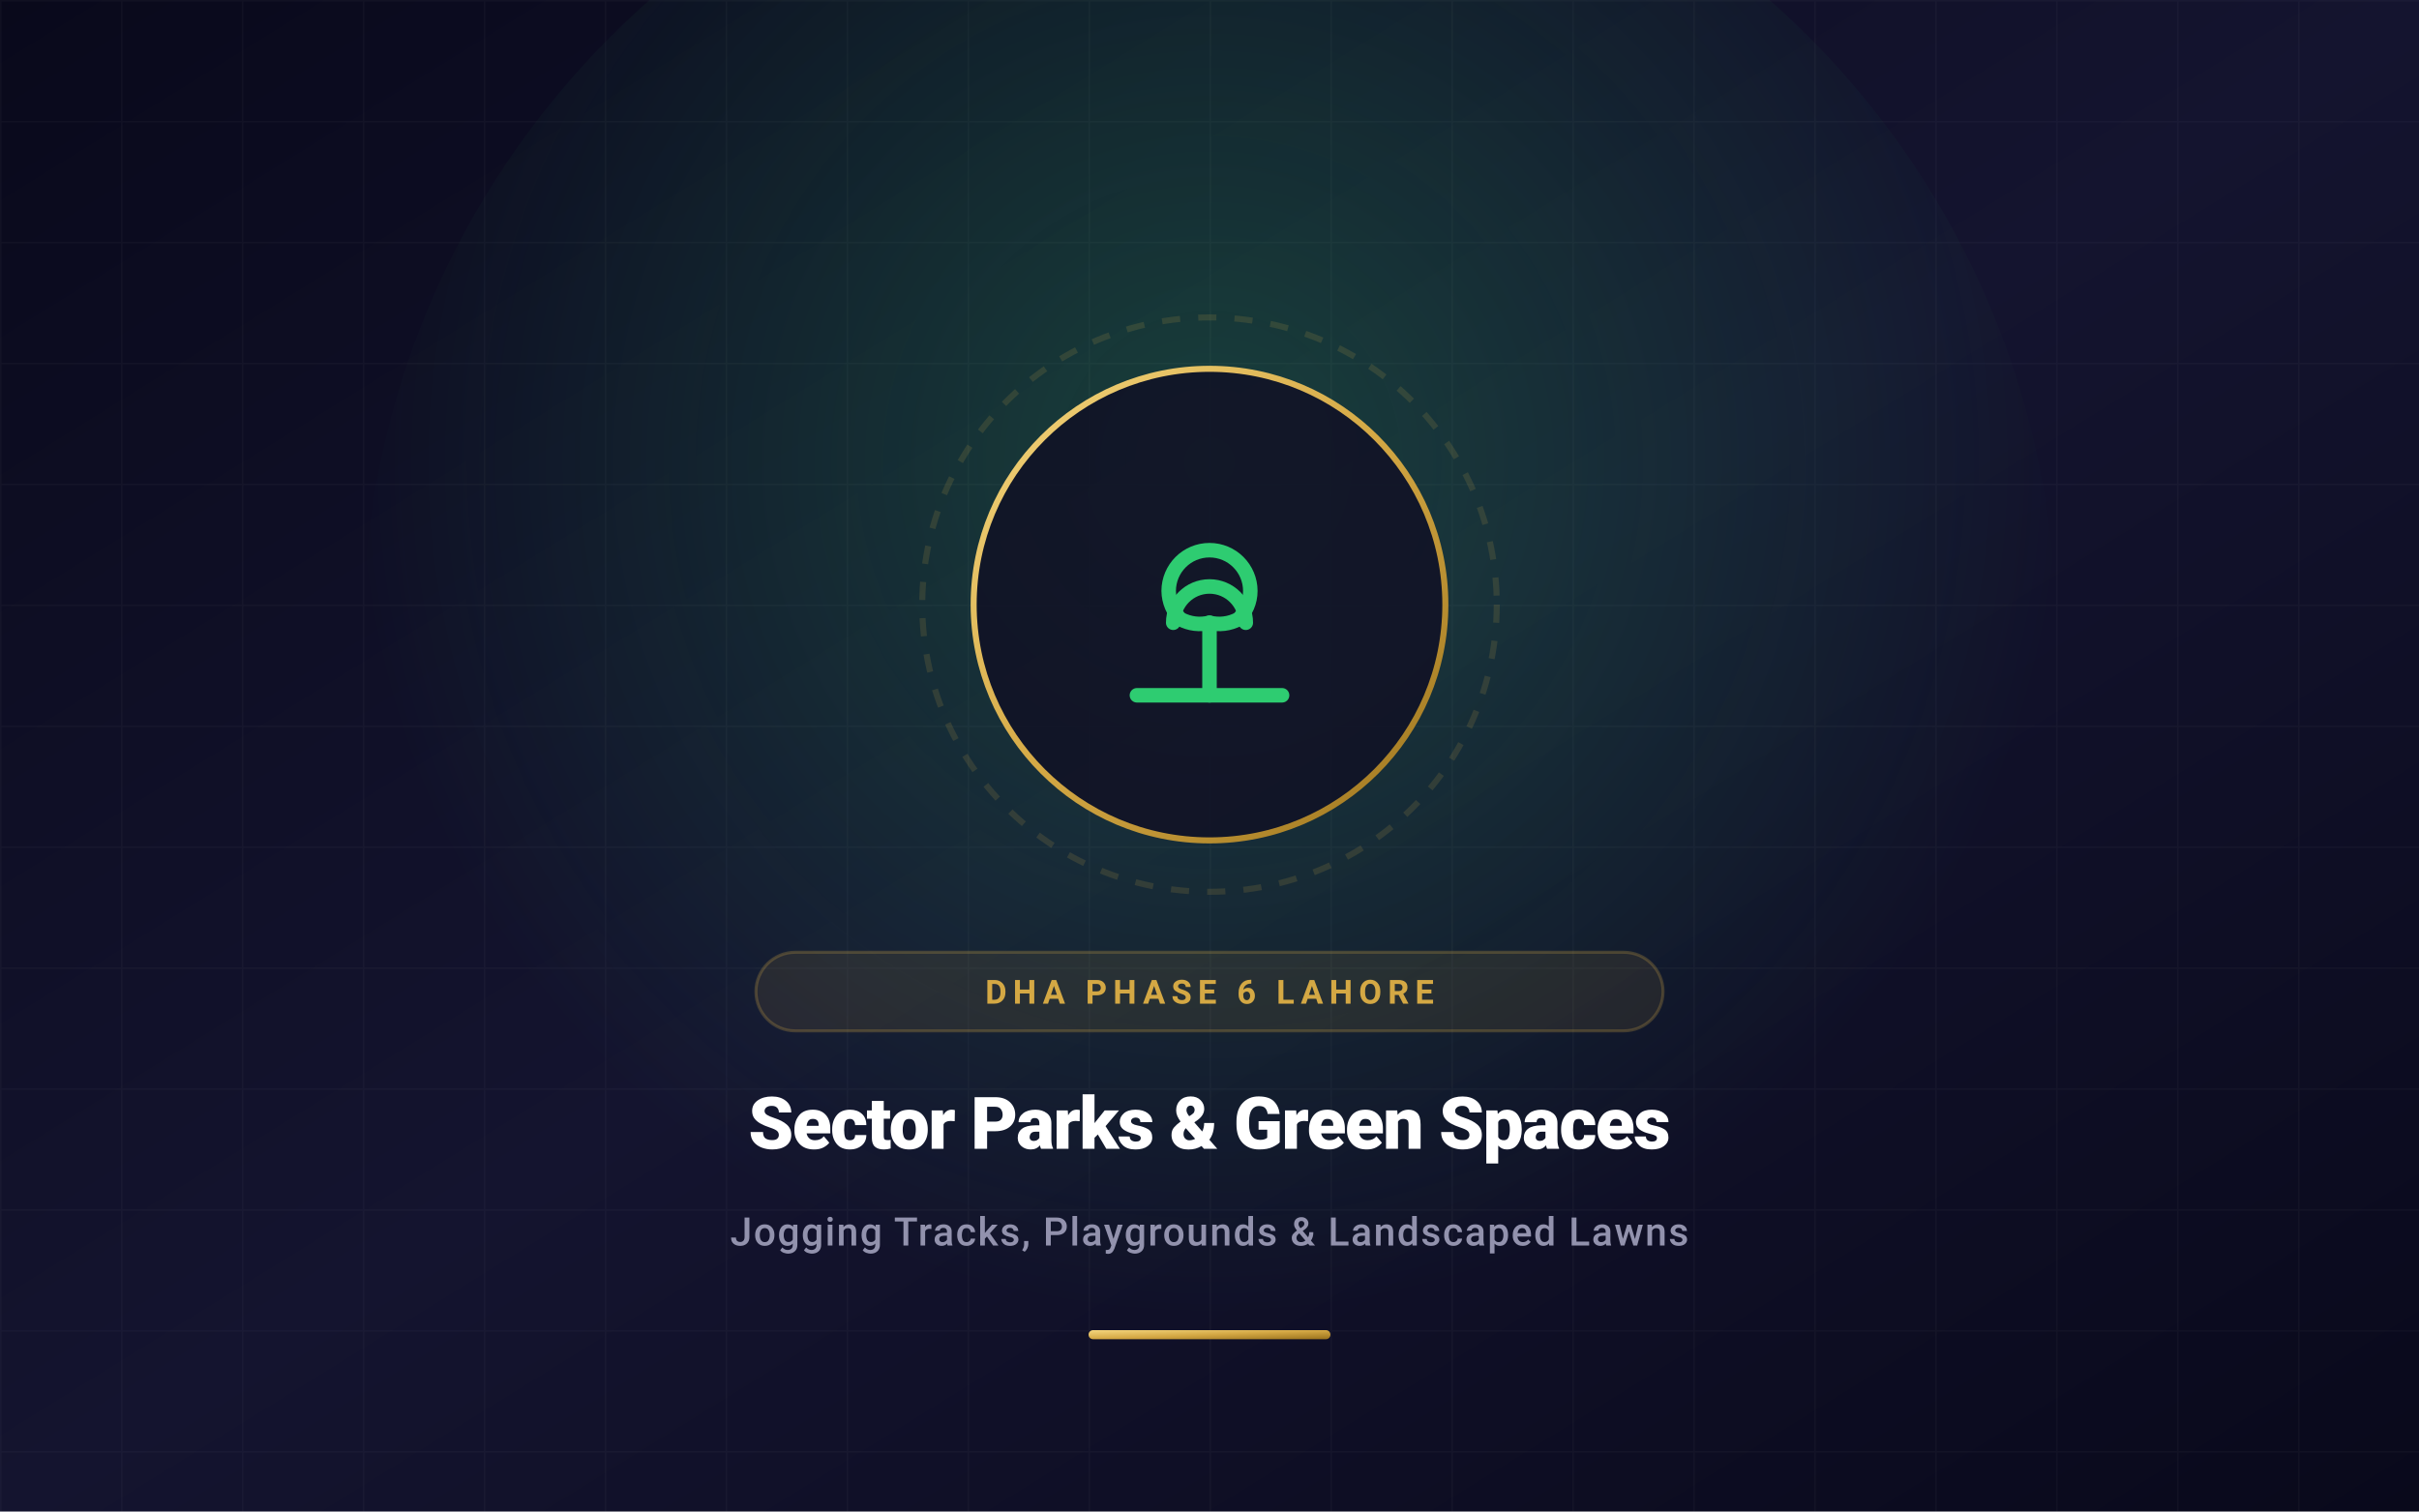
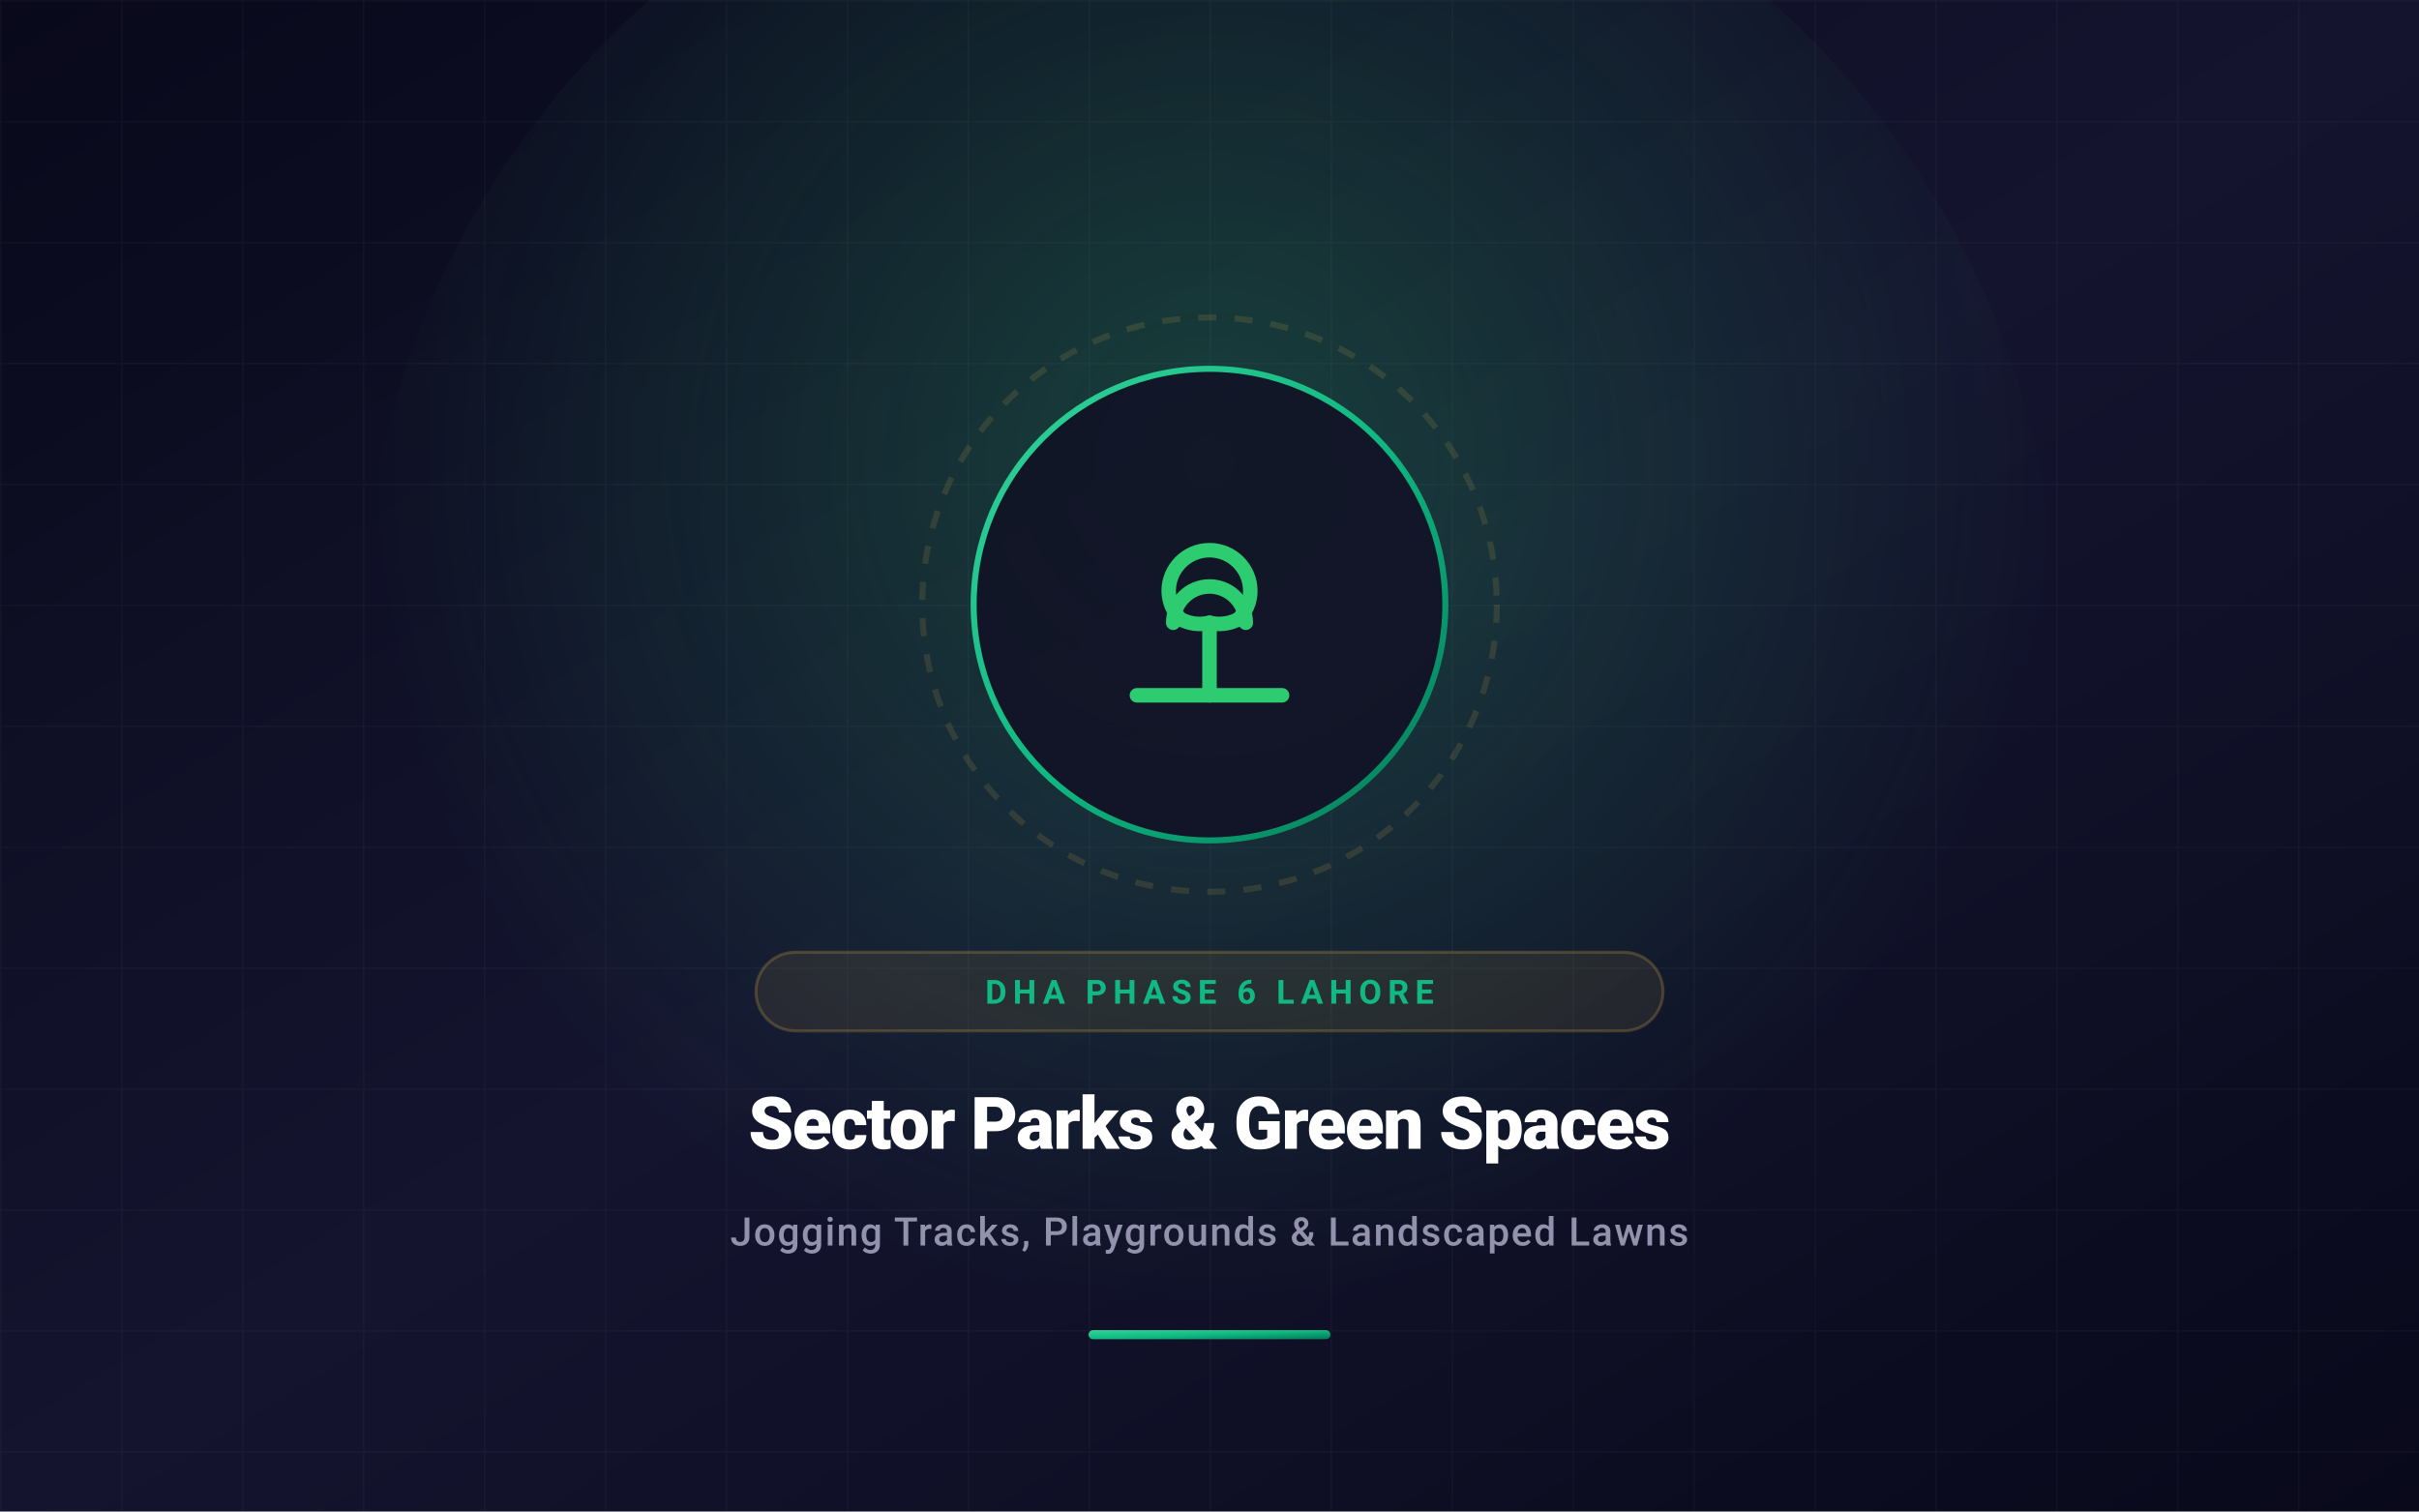
<svg xmlns="http://www.w3.org/2000/svg" viewBox="0 0 800 500" width="800" height="500">
  <defs>
    <linearGradient id="bg" x1="0%" y1="0%" x2="100%" y2="100%">
      <stop offset="0%" stop-color="#09091b" />
      <stop offset="50%" stop-color="#14142f" />
      <stop offset="100%" stop-color="#09091b" />
    </linearGradient>
    <radialGradient id="glow" cx="50%" cy="40%" r="50%">
      <stop offset="0%" stop-color="#2ecc71" stop-opacity="0.25" />
      <stop offset="100%" stop-color="#2ecc71" stop-opacity="0" />
    </radialGradient>
    <linearGradient id="gold" x1="0%" y1="0%" x2="100%" y2="100%">
-       <stop offset="0%" stop-color="#f5d77f" />
-       <stop offset="50%" stop-color="#d4a844" />
-       <stop offset="100%" stop-color="#9a721c" />
+       <stop offset="0%" stop-color="#34d399" />
+       <stop offset="50%" stop-color="#10b981" />
+       <stop offset="100%" stop-color="#047857" />
    </linearGradient>
    <pattern id="grid" width="40" height="40" patternUnits="userSpaceOnUse">
      <path d="M 40 0 L 0 0 0 40" fill="none" stroke="rgba(255,255,255,0.03)" stroke-width="1" />
    </pattern>
  </defs>
  <rect width="800" height="500" fill="url(#bg)" />
  <rect width="800" height="500" fill="url(#grid)" />
  <circle cx="400" cy="210" r="280" fill="url(#glow)" />
  <circle cx="400" cy="200" r="95" fill="none" stroke="rgba(212,168,68,0.15)" stroke-width="2" stroke-dasharray="6 6" />
  <circle cx="400" cy="200" r="78" fill="rgba(17,17,37,0.85)" stroke="url(#gold)" stroke-width="2" />
  <g transform="translate(364, 164)">
    <svg width="72" height="72" viewBox="0 0 24 24" fill="none" stroke="#2ecc71" stroke-width="1.6" stroke-linecap="round" stroke-linejoin="round">
      <path d="M12 22v-8" />
      <path d="M8 14a4 4 0 1 1 8 0" />
      <path d="M12 6a4.5 4.5 0 0 1 4.5 4.5c0 1.2-.5 2.3-1.3 3.1A4.5 4.5 0 0 1 12 14a4.5 4.5 0 0 1-3.2-.4 4.5 4.5 0 0 1-1.3-3.1A4.5 4.5 0 0 1 12 6z" />
      <path d="M4 22h16" />
    </svg>
  </g>
  <g transform="translate(250, 315)">
    <rect width="300" height="26" rx="13" fill="rgba(212,168,68,0.1)" stroke="rgba(212,168,68,0.25)" stroke-width="1" />
-     <text x="150" y="17" fill="#d4a844" font-family="-apple-system, BlinkMacSystemFont, 'Segoe UI', Roboto, sans-serif" font-size="11" font-weight="700" letter-spacing="2" text-anchor="middle">DHA PHASE 6 LAHORE</text>
+     <text x="150" y="17" fill="#10b981" font-family="-apple-system, BlinkMacSystemFont, 'Segoe UI', Roboto, sans-serif" font-size="11" font-weight="700" letter-spacing="2" text-anchor="middle">DHA PHASE 6 LAHORE</text>
  </g>
  <text x="400" y="380" fill="#ffffff" font-family="-apple-system, BlinkMacSystemFont, 'Segoe UI', Roboto, sans-serif" font-size="24" font-weight="800" letter-spacing="-0.5" text-anchor="middle">Sector Parks &amp; Green Spaces</text>
  <text x="400" y="412" fill="#9292ad" font-family="-apple-system, BlinkMacSystemFont, 'Segoe UI', Roboto, sans-serif" font-size="13" font-weight="500" letter-spacing="0.5" text-anchor="middle">Jogging Tracks, Playgrounds &amp; Landscaped Lawns</text>
  <rect x="360" y="440" width="80" height="3" rx="1.5" fill="url(#gold)" />
</svg>
